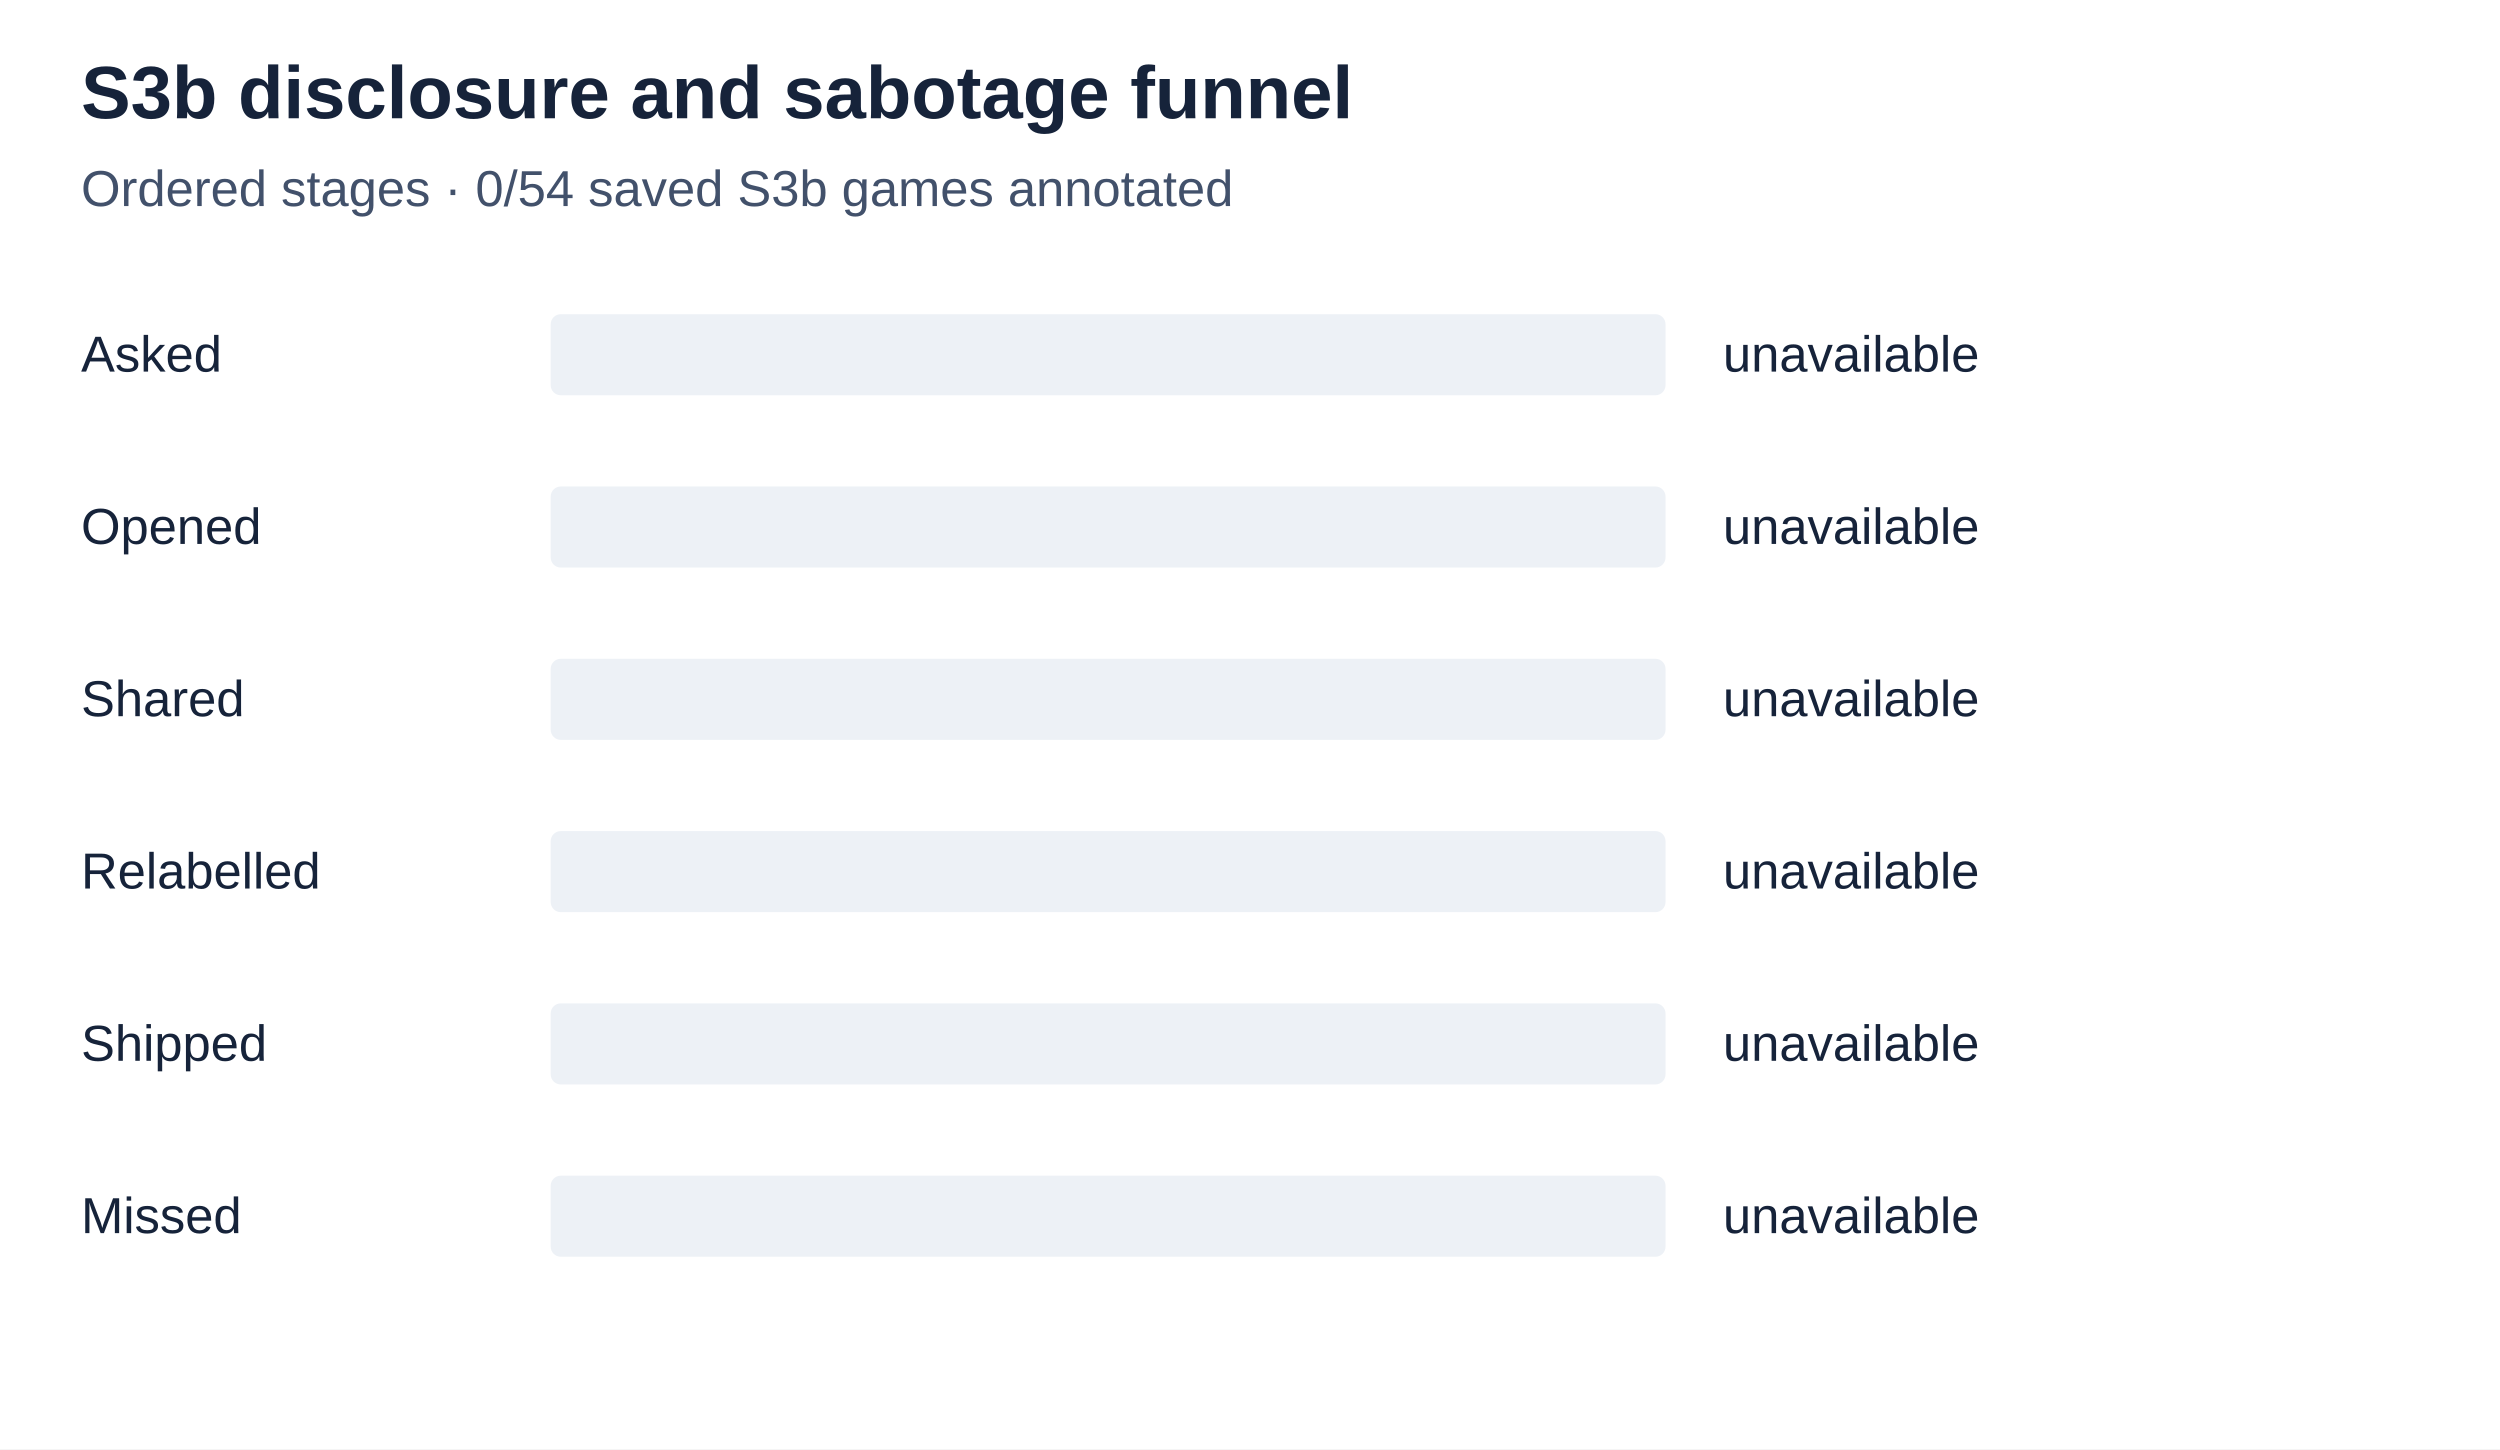
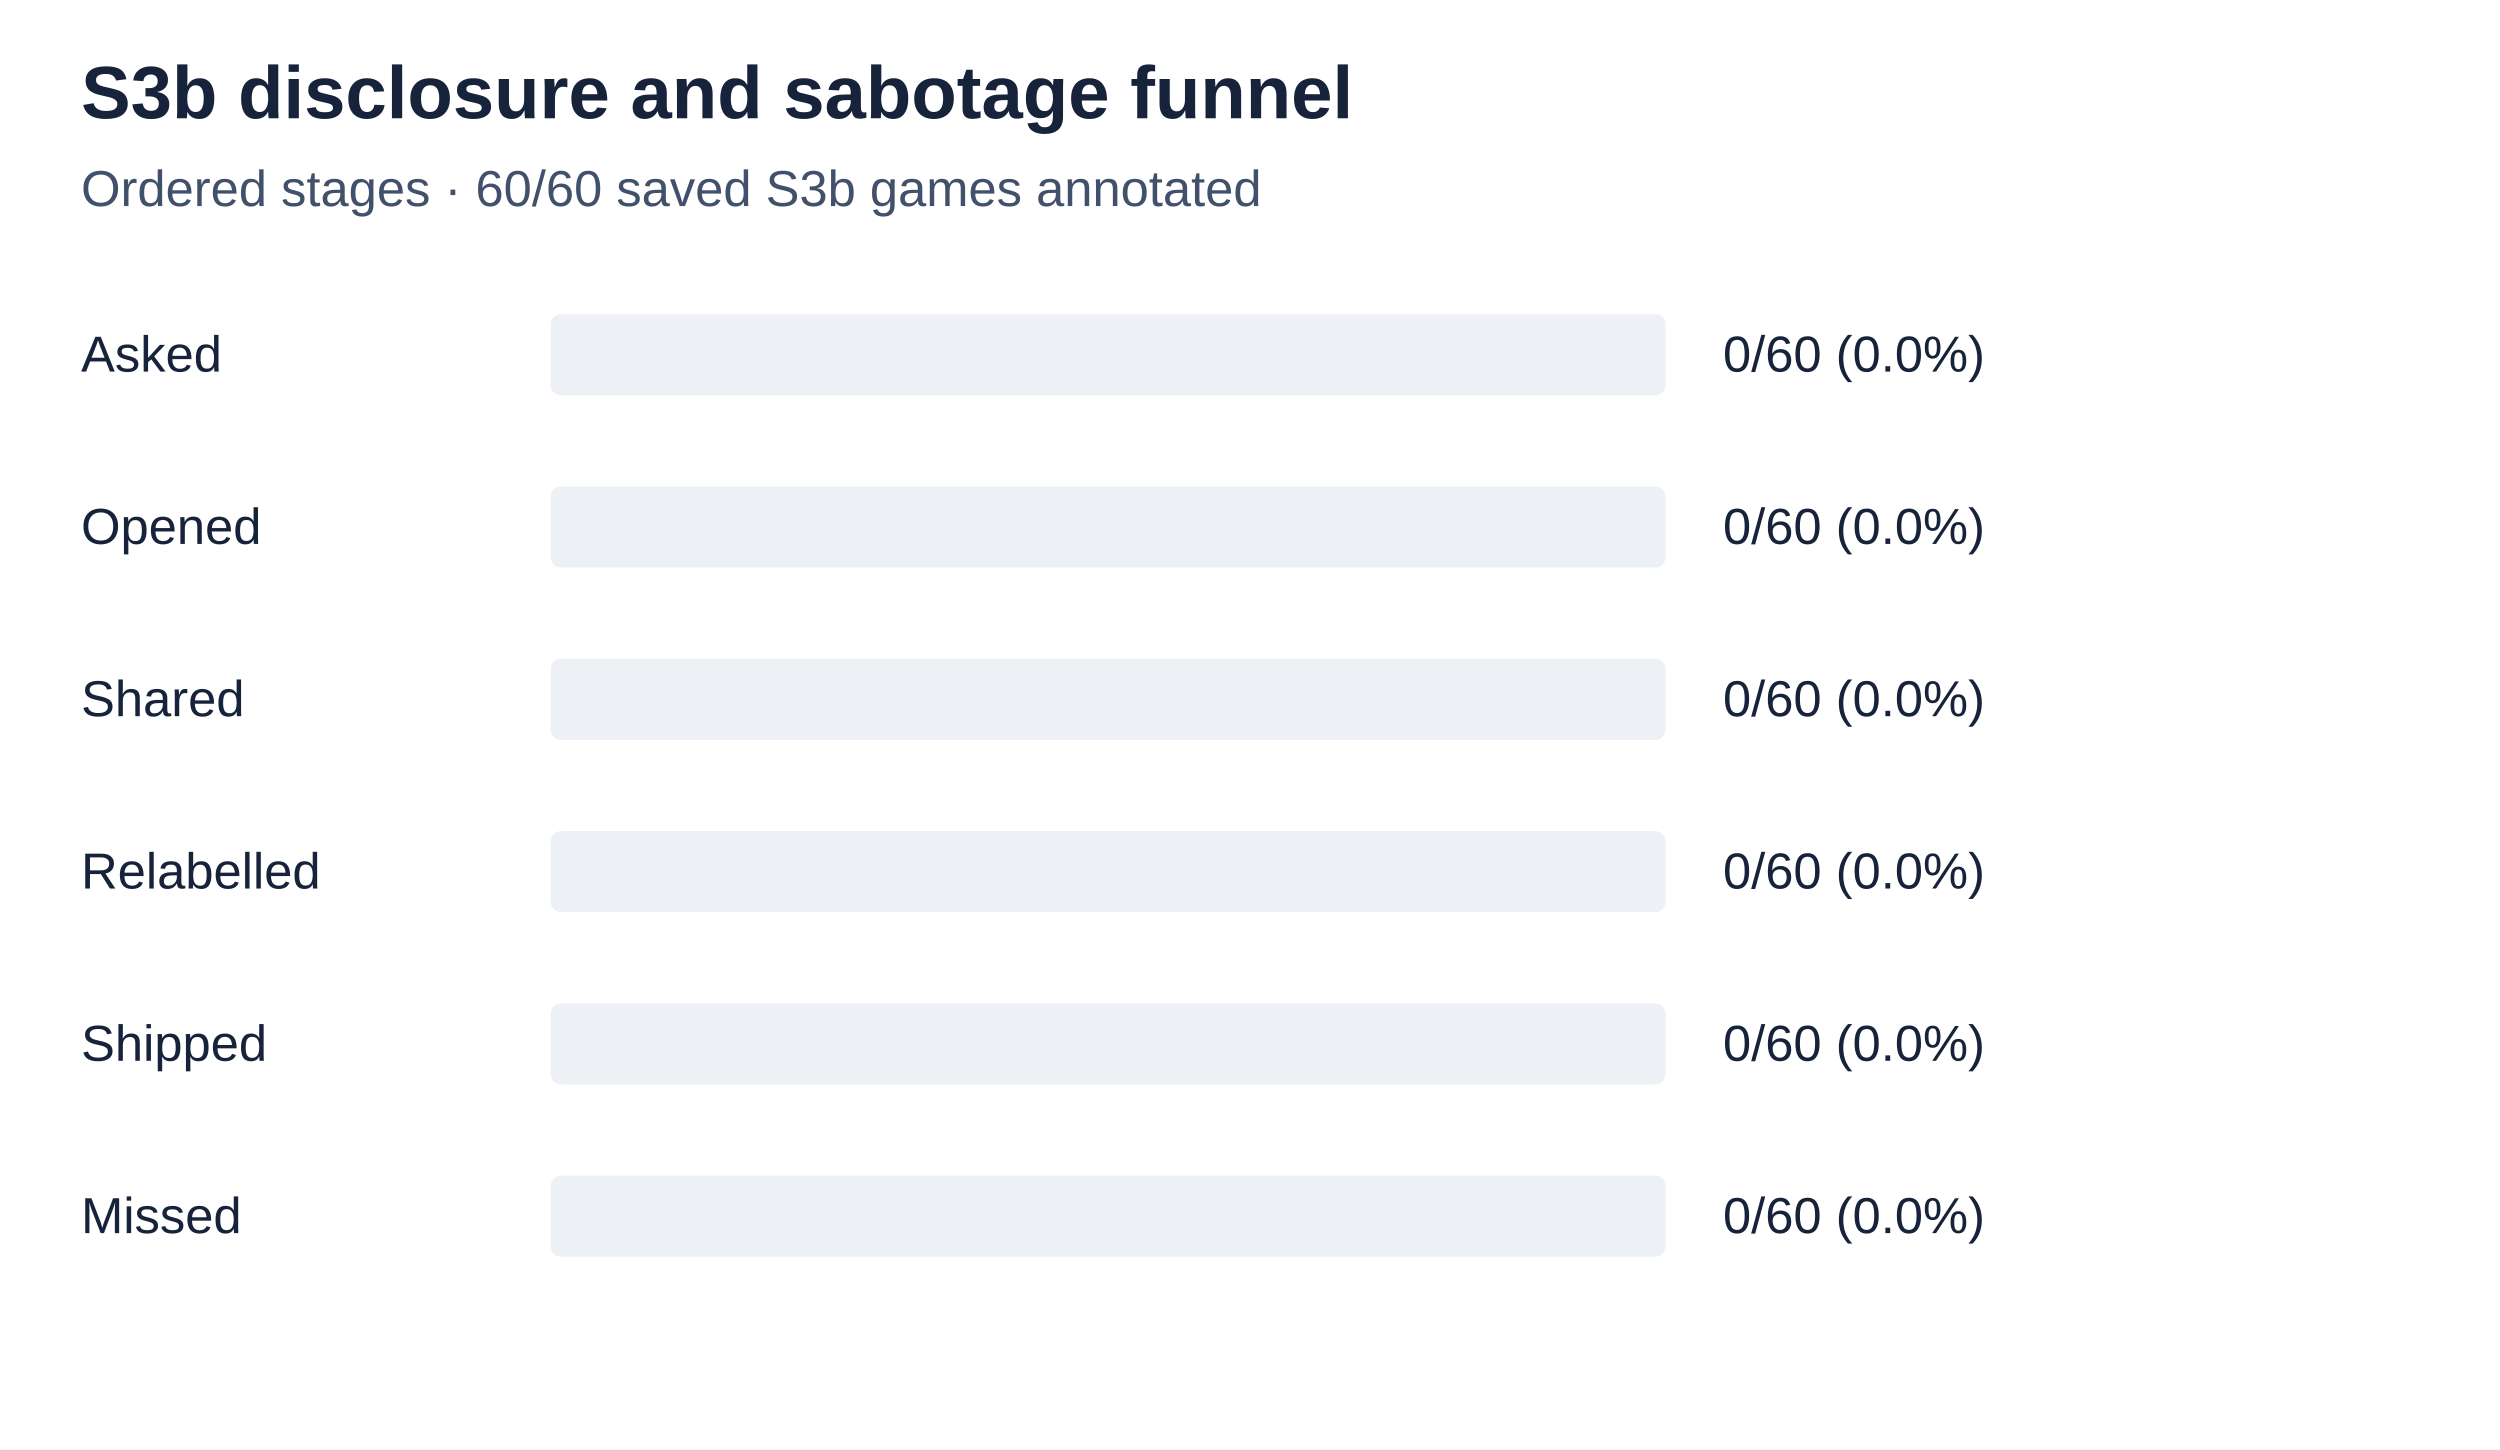
<svg xmlns="http://www.w3.org/2000/svg" role="img" viewBox="0 0 740 429">
  <rect width="100%" height="100%" fill="white" />
  <g font-family="Arial, sans-serif" fill="#16233a" font-size="15">
    <text x="24" y="35" font-size="22" font-weight="bold">S3b disclosure and sabotage funnel</text>
-     <text x="24" y="61" fill="#42516b">Ordered stages · 0/54 saved S3b games annotated</text>
+     <text x="24" y="61" fill="#42516b">Ordered stages · 60/60 saved S3b games annotated</text>
    <text x="24" y="110">Asked</text>
    <rect x="163" y="93" width="330" height="24" rx="3" fill="#edf1f6" />
-     <text x="510" y="110">unavailable</text>
+     <rect x="163" y="93" width="0.00" height="24" rx="3" fill="#285e87" />
+     <text x="510" y="110">0/60 (0.0%)</text>
    <text x="24" y="161">Opened</text>
    <rect x="163" y="144" width="330" height="24" rx="3" fill="#edf1f6" />
-     <text x="510" y="161">unavailable</text>
+     <rect x="163" y="144" width="0.00" height="24" rx="3" fill="#285e87" />
+     <text x="510" y="161">0/60 (0.0%)</text>
    <text x="24" y="212">Shared</text>
    <rect x="163" y="195" width="330" height="24" rx="3" fill="#edf1f6" />
-     <text x="510" y="212">unavailable</text>
+     <rect x="163" y="195" width="0.00" height="24" rx="3" fill="#285e87" />
+     <text x="510" y="212">0/60 (0.0%)</text>
    <text x="24" y="263">Relabelled</text>
    <rect x="163" y="246" width="330" height="24" rx="3" fill="#edf1f6" />
-     <text x="510" y="263">unavailable</text>
+     <rect x="163" y="246" width="0.00" height="24" rx="3" fill="#285e87" />
+     <text x="510" y="263">0/60 (0.0%)</text>
    <text x="24" y="314">Shipped</text>
    <rect x="163" y="297" width="330" height="24" rx="3" fill="#edf1f6" />
-     <text x="510" y="314">unavailable</text>
+     <rect x="163" y="297" width="0.00" height="24" rx="3" fill="#285e87" />
+     <text x="510" y="314">0/60 (0.0%)</text>
    <text x="24" y="365">Missed</text>
    <rect x="163" y="348" width="330" height="24" rx="3" fill="#edf1f6" />
-     <text x="510" y="365">unavailable</text>
+     <rect x="163" y="348" width="0.00" height="24" rx="3" fill="#285e87" />
+     <text x="510" y="365">0/60 (0.0%)</text>
  </g>
</svg>
